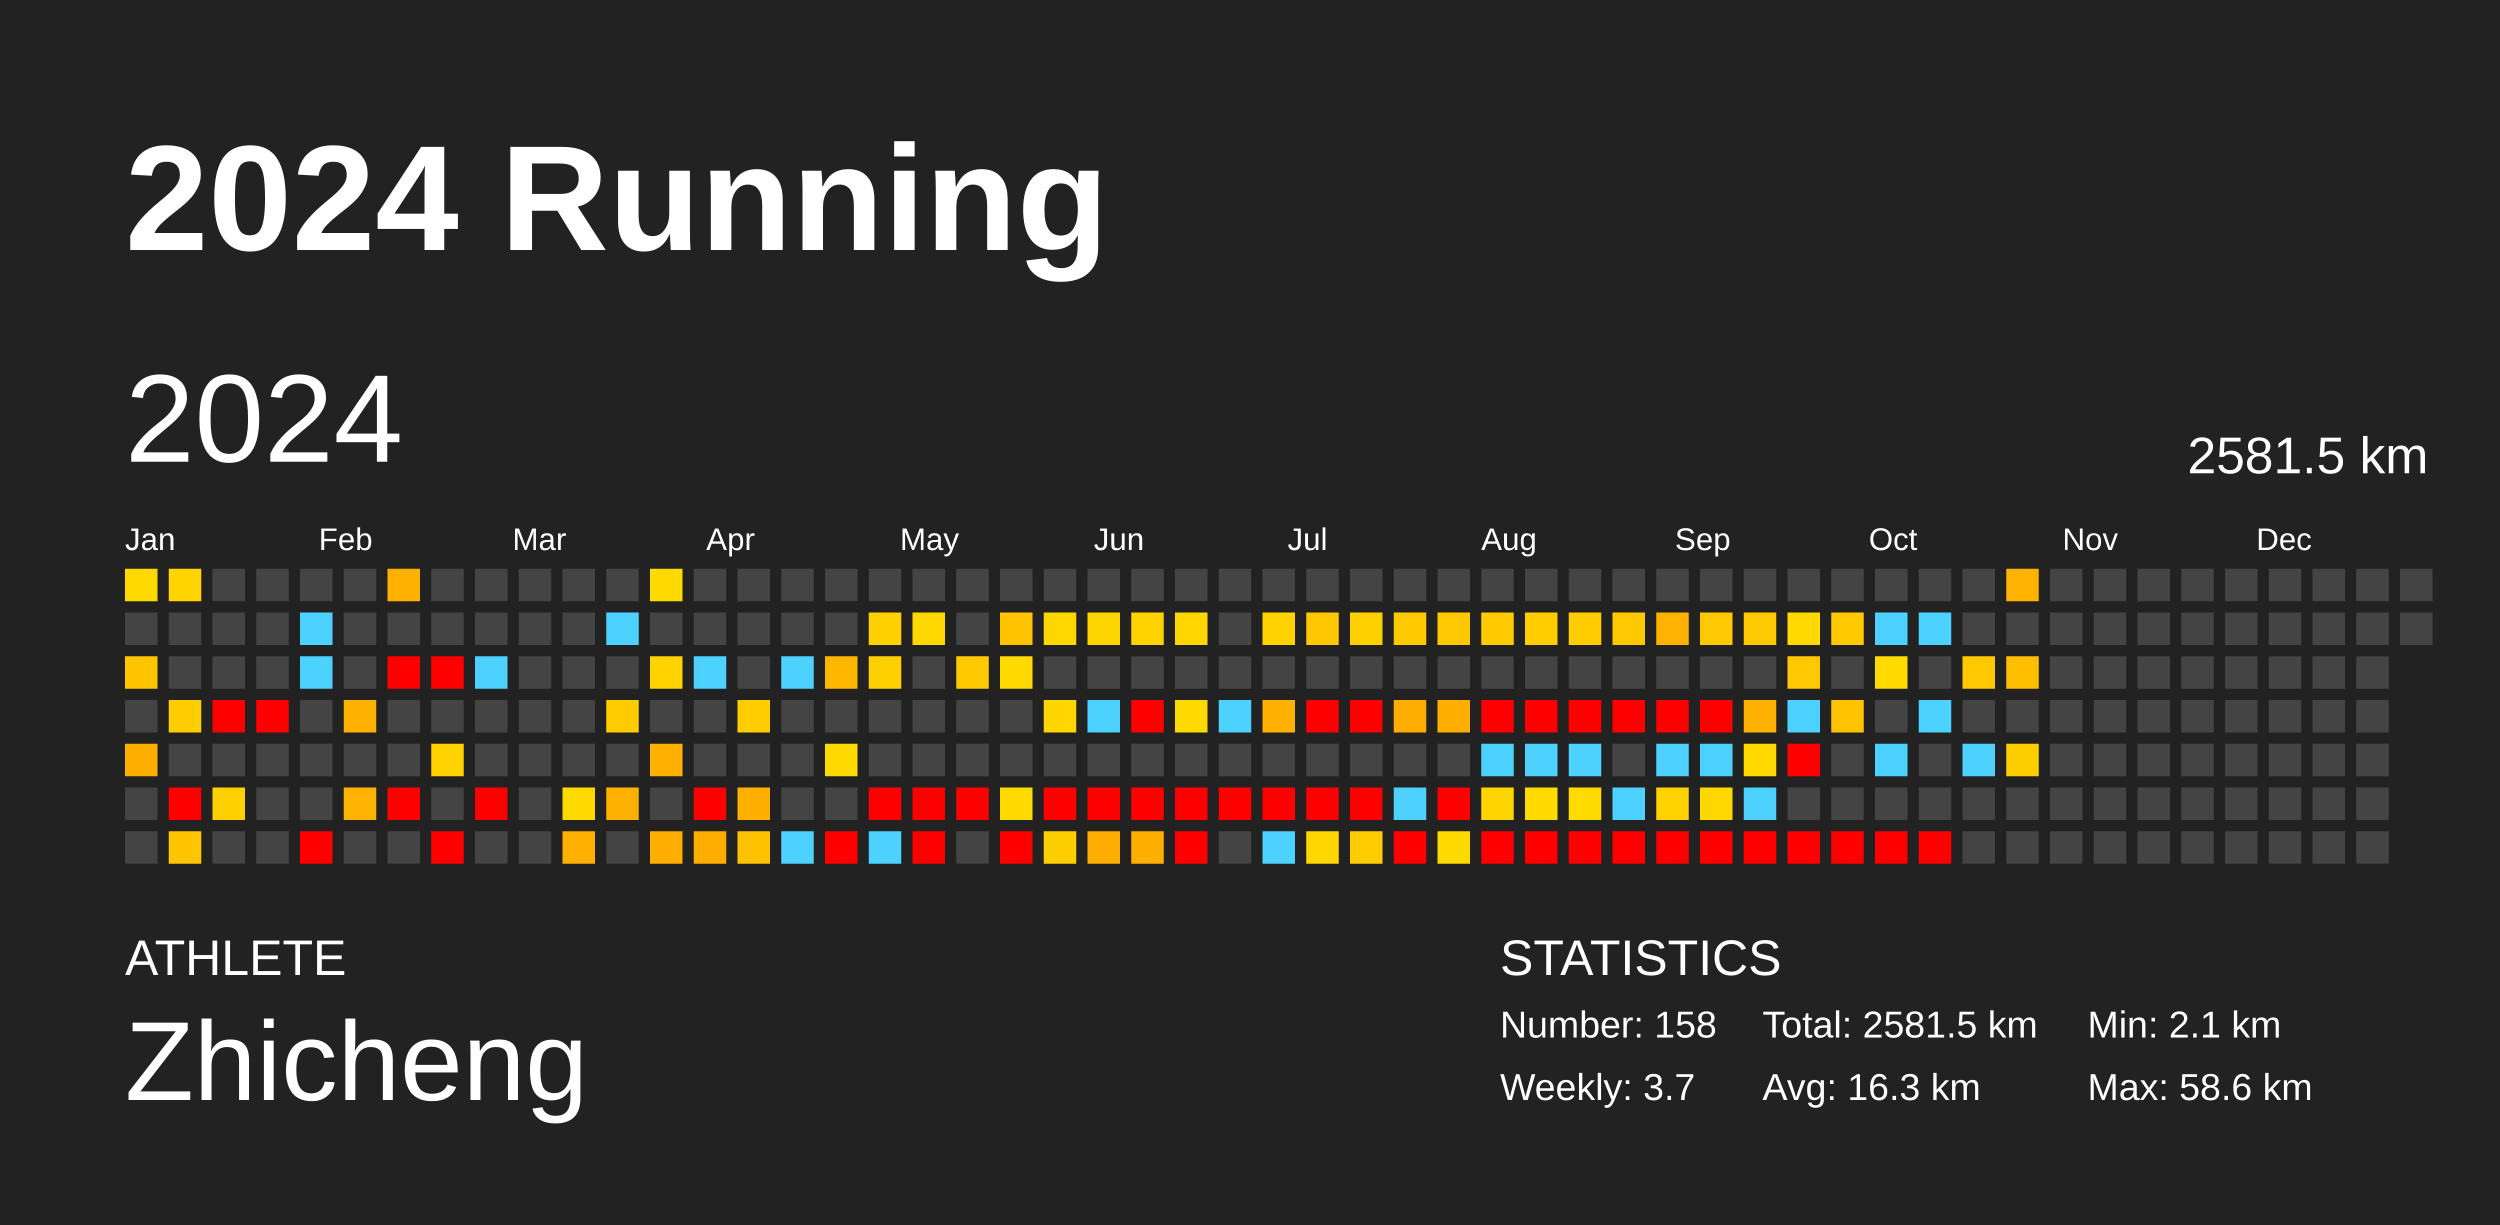
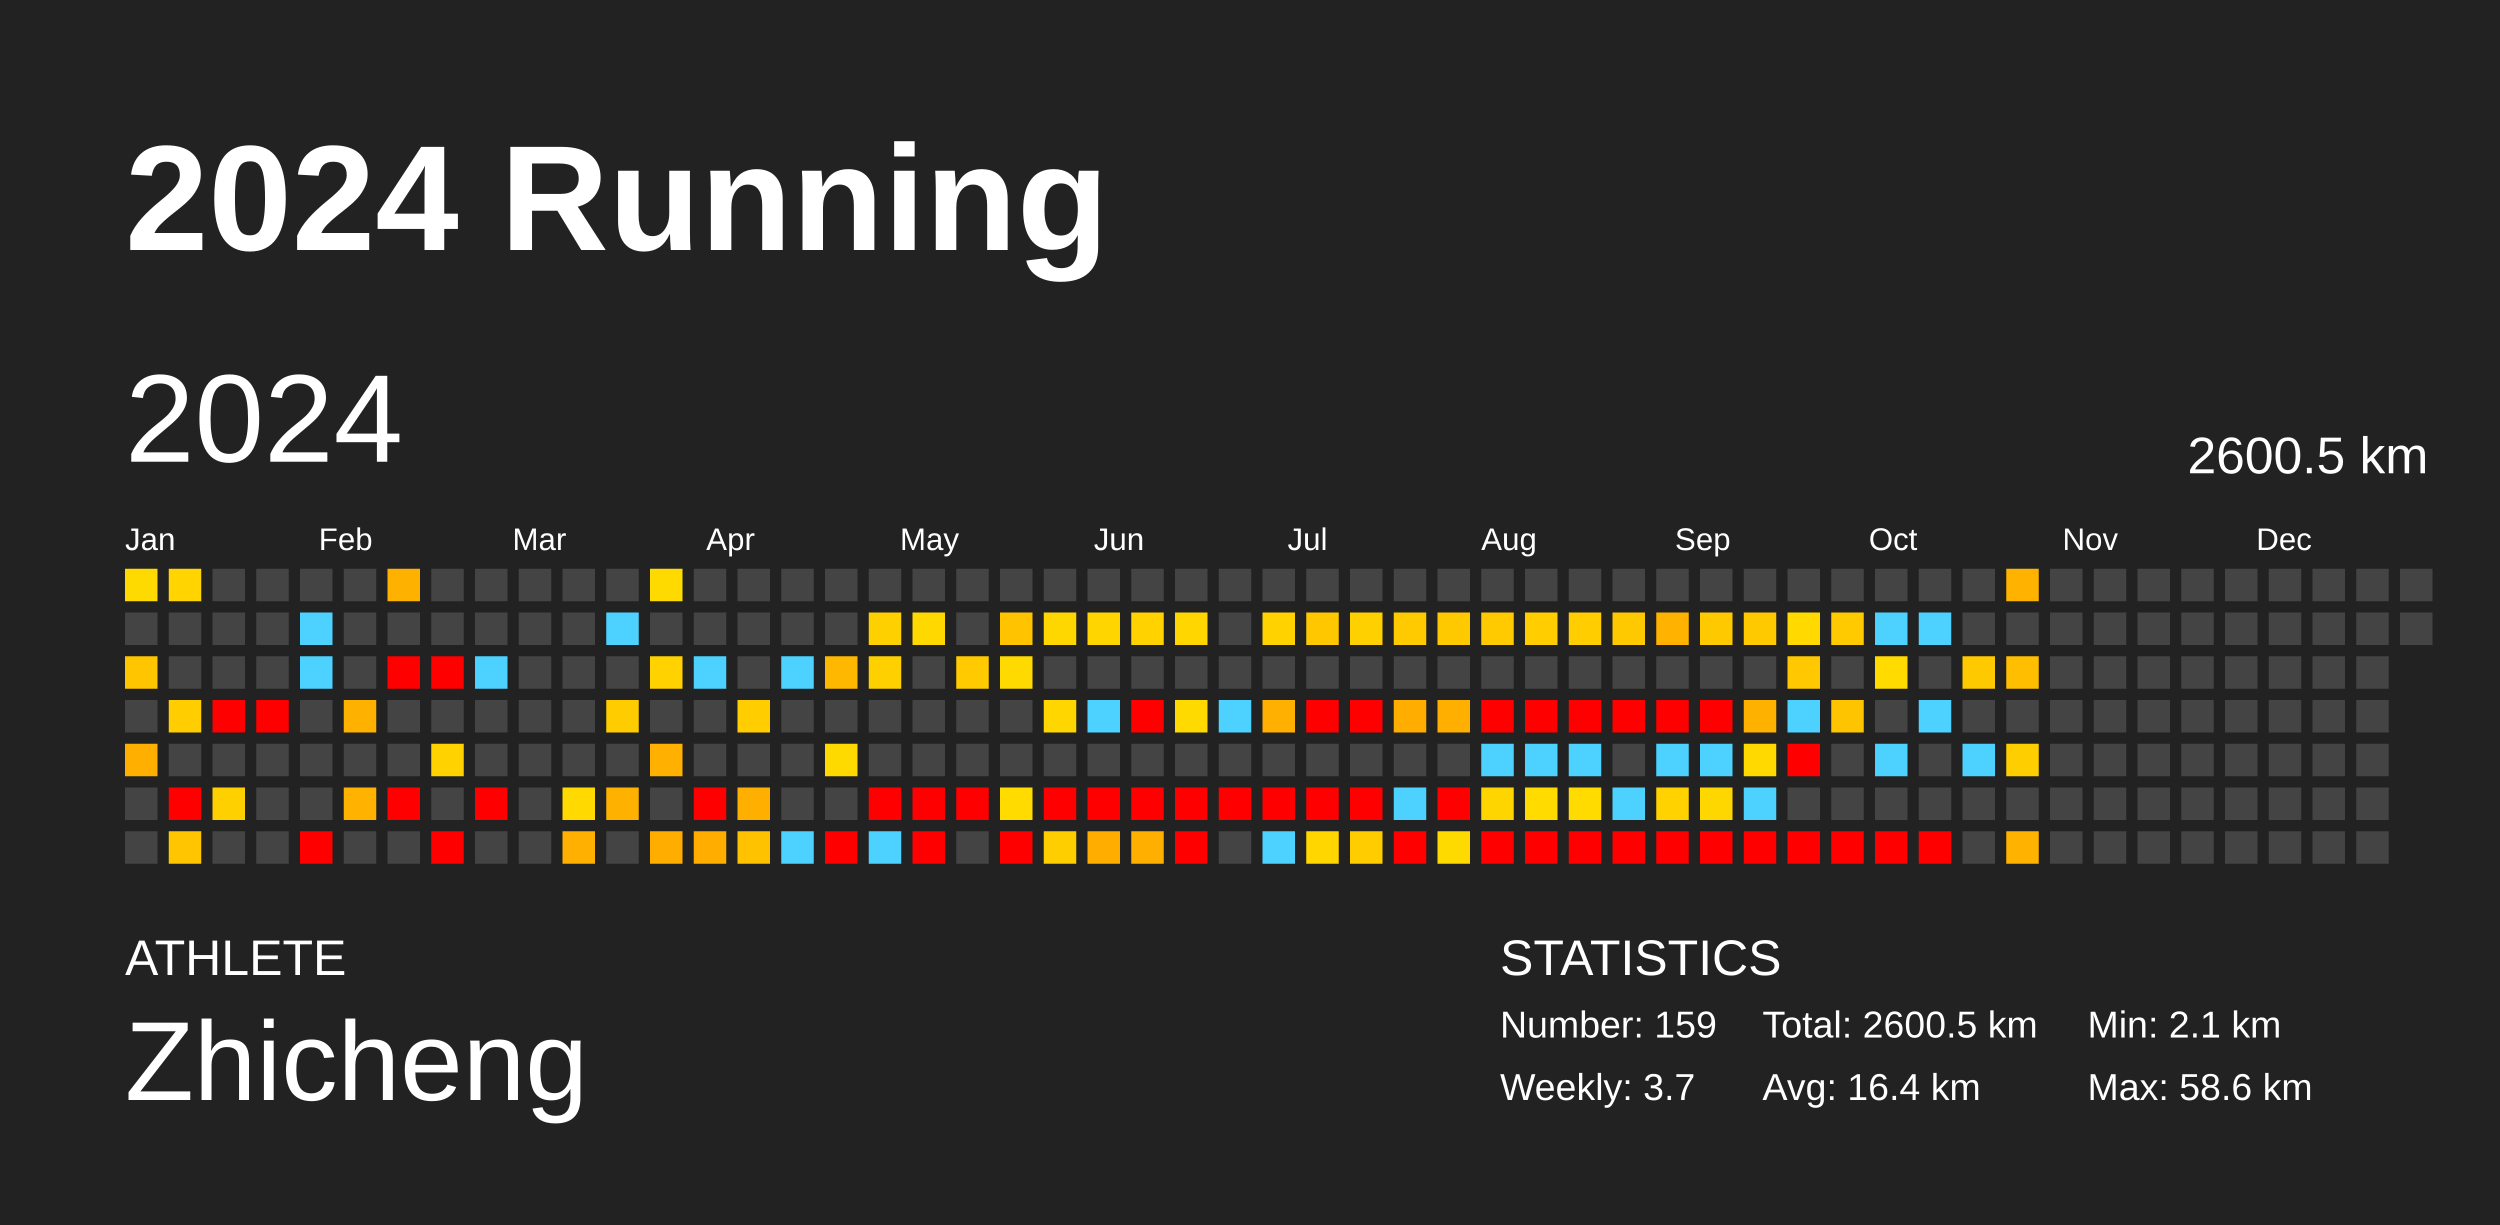
<svg xmlns="http://www.w3.org/2000/svg" baseProfile="full" height="98mm" version="1.1" viewBox="0,0,200,98" width="200mm">
  <defs />
  <rect fill="#222222" height="98" width="200" x="0" y="0" />
  <text fill="#FFFFFF" style="font-size:12px; font-family:Arial; font-weight:bold;" x="10" y="20">2024 Running</text>
  <text fill="#FFFFFF" style="font-size:4px; font-family:Arial" x="10" y="78">ATHLETE</text>
  <text fill="#FFFFFF" style="font-size:9px; font-family:Arial" x="10" y="88">Zhicheng</text>
  <text fill="#FFFFFF" style="font-size:4px; font-family:Arial" x="120" y="78">STATISTICS</text>
-   <text fill="#FFFFFF" style="font-size:3px; font-family:Arial" x="120" y="83">Number: 158</text>
+   <text fill="#FFFFFF" style="font-size:3px; font-family:Arial" x="120" y="83">Number: 159</text>
  <text fill="#FFFFFF" style="font-size:3px; font-family:Arial" x="120" y="88">Weekly: 3.7</text>
-   <text fill="#FFFFFF" style="font-size:3px; font-family:Arial" x="141" y="83">Total: 2581.5 km</text>
-   <text fill="#FFFFFF" style="font-size:3px; font-family:Arial" x="141" y="88">Avg: 16.3 km</text>
+   <text fill="#FFFFFF" style="font-size:3px; font-family:Arial" x="141" y="83">Total: 2600.5 km</text>
+   <text fill="#FFFFFF" style="font-size:3px; font-family:Arial" x="141" y="88">Avg: 16.4 km</text>
  <text fill="#FFFFFF" style="font-size:3px; font-family:Arial" x="167" y="83">Min: 2.1 km</text>
  <text fill="#FFFFFF" style="font-size:3px; font-family:Arial" x="167" y="88">Max: 58.6 km</text>
  <text dominant-baseline="hanging" fill="#FFFFFF" style="font-size:10.0px; font-family:Arial;" x="10" y="30">2024</text>
-   <text dominant-baseline="hanging" fill="#FFFFFF" style="font-size:4.125px; font-family:Arial;" x="175" y="35">2581.5 km</text>
+   <text dominant-baseline="hanging" fill="#FFFFFF" style="font-size:4.125px; font-family:Arial;" x="175" y="35">2600.5 km</text>
  <text fill="#FFFFFF" style="font-size:2.5px; font-family:Arial" x="10.0" y="44">Jan</text>
  <text fill="#FFFFFF" style="font-size:2.5px; font-family:Arial" x="25.5" y="44">Feb</text>
  <text fill="#FFFFFF" style="font-size:2.5px; font-family:Arial" x="41.0" y="44">Mar</text>
  <text fill="#FFFFFF" style="font-size:2.5px; font-family:Arial" x="56.5" y="44">Apr</text>
  <text fill="#FFFFFF" style="font-size:2.5px; font-family:Arial" x="72.0" y="44">May</text>
  <text fill="#FFFFFF" style="font-size:2.5px; font-family:Arial" x="87.5" y="44">Jun</text>
  <text fill="#FFFFFF" style="font-size:2.5px; font-family:Arial" x="103.0" y="44">Jul</text>
  <text fill="#FFFFFF" style="font-size:2.5px; font-family:Arial" x="118.5" y="44">Aug</text>
  <text fill="#FFFFFF" style="font-size:2.5px; font-family:Arial" x="134.0" y="44">Sep</text>
  <text fill="#FFFFFF" style="font-size:2.5px; font-family:Arial" x="149.5" y="44">Oct</text>
  <text fill="#FFFFFF" style="font-size:2.5px; font-family:Arial" x="165.0" y="44">Nov</text>
  <text fill="#FFFFFF" style="font-size:2.5px; font-family:Arial" x="180.5" y="44">Dec</text>
  <rect fill="#ffda00" height="2.6" width="2.6" x="10.0" y="45.5" />
  <rect fill="#444444" height="2.6" width="2.6" x="10.0" y="49.0" />
  <rect fill="#ffc600" height="2.6" width="2.6" x="10.0" y="52.5" />
  <rect fill="#444444" height="2.6" width="2.6" x="10.0" y="56.0" />
  <rect fill="#ffaf00" height="2.6" width="2.6" x="10.0" y="59.5" />
  <rect fill="#444444" height="2.6" width="2.6" x="10.0" y="63.0" />
  <rect fill="#444444" height="2.6" width="2.6" x="10.0" y="66.5" />
  <rect fill="#ffd400" height="2.6" width="2.6" x="13.5" y="45.5" />
  <rect fill="#444444" height="2.6" width="2.6" x="13.5" y="49.0" />
  <rect fill="#444444" height="2.6" width="2.6" x="13.5" y="52.5" />
  <rect fill="#ffcd00" height="2.6" width="2.6" x="13.5" y="56.0" />
  <rect fill="#444444" height="2.6" width="2.6" x="13.5" y="59.5" />
  <rect fill="red" height="2.6" width="2.6" x="13.5" y="63.0" />
  <rect fill="#ffc500" height="2.6" width="2.6" x="13.5" y="66.5" />
  <rect fill="#444444" height="2.6" width="2.6" x="17.0" y="45.5" />
  <rect fill="#444444" height="2.6" width="2.6" x="17.0" y="49.0" />
  <rect fill="#444444" height="2.6" width="2.6" x="17.0" y="52.5" />
  <rect fill="red" height="2.6" width="2.6" x="17.0" y="56.0" />
  <rect fill="#444444" height="2.6" width="2.6" x="17.0" y="59.5" />
  <rect fill="#ffd000" height="2.6" width="2.6" x="17.0" y="63.0" />
  <rect fill="#444444" height="2.6" width="2.6" x="17.0" y="66.5" />
  <rect fill="#444444" height="2.6" width="2.6" x="20.5" y="45.5" />
  <rect fill="#444444" height="2.6" width="2.6" x="20.5" y="49.0" />
  <rect fill="#444444" height="2.6" width="2.6" x="20.5" y="52.5" />
  <rect fill="red" height="2.6" width="2.6" x="20.5" y="56.0" />
  <rect fill="#444444" height="2.6" width="2.6" x="20.5" y="59.5" />
  <rect fill="#444444" height="2.6" width="2.6" x="20.5" y="63.0" />
  <rect fill="#444444" height="2.6" width="2.6" x="20.5" y="66.5" />
  <rect fill="#444444" height="2.6" width="2.6" x="24.0" y="45.5" />
  <rect fill="#4dd2ff" height="2.6" width="2.6" x="24.0" y="49.0" />
  <rect fill="#4dd2ff" height="2.6" width="2.6" x="24.0" y="52.5" />
  <rect fill="#444444" height="2.6" width="2.6" x="24.0" y="56.0" />
  <rect fill="#444444" height="2.6" width="2.6" x="24.0" y="59.5" />
  <rect fill="#444444" height="2.6" width="2.6" x="24.0" y="63.0" />
  <rect fill="red" height="2.6" width="2.6" x="24.0" y="66.5" />
  <rect fill="#444444" height="2.6" width="2.6" x="27.5" y="45.5" />
  <rect fill="#444444" height="2.6" width="2.6" x="27.5" y="49.0" />
  <rect fill="#444444" height="2.6" width="2.6" x="27.5" y="52.5" />
  <rect fill="#ffb100" height="2.6" width="2.6" x="27.5" y="56.0" />
  <rect fill="#444444" height="2.6" width="2.6" x="27.5" y="59.5" />
  <rect fill="#ffb300" height="2.6" width="2.6" x="27.5" y="63.0" />
  <rect fill="#444444" height="2.6" width="2.6" x="27.5" y="66.5" />
  <rect fill="#ffb100" height="2.6" width="2.6" x="31.0" y="45.5" />
  <rect fill="#444444" height="2.6" width="2.6" x="31.0" y="49.0" />
  <rect fill="red" height="2.6" width="2.6" x="31.0" y="52.5" />
  <rect fill="#444444" height="2.6" width="2.6" x="31.0" y="56.0" />
  <rect fill="#444444" height="2.6" width="2.6" x="31.0" y="59.5" />
  <rect fill="red" height="2.6" width="2.6" x="31.0" y="63.0" />
  <rect fill="#444444" height="2.6" width="2.6" x="31.0" y="66.5" />
  <rect fill="#444444" height="2.6" width="2.6" x="34.5" y="45.5" />
  <rect fill="#444444" height="2.6" width="2.6" x="34.5" y="49.0" />
  <rect fill="red" height="2.6" width="2.6" x="34.5" y="52.5" />
  <rect fill="#444444" height="2.6" width="2.6" x="34.5" y="56.0" />
  <rect fill="#ffd200" height="2.6" width="2.6" x="34.5" y="59.5" />
  <rect fill="#444444" height="2.6" width="2.6" x="34.5" y="63.0" />
  <rect fill="red" height="2.6" width="2.6" x="34.5" y="66.5" />
  <rect fill="#444444" height="2.6" width="2.6" x="38.0" y="45.5" />
  <rect fill="#444444" height="2.6" width="2.6" x="38.0" y="49.0" />
  <rect fill="#4dd2ff" height="2.6" width="2.6" x="38.0" y="52.5" />
  <rect fill="#444444" height="2.6" width="2.6" x="38.0" y="56.0" />
  <rect fill="#444444" height="2.6" width="2.6" x="38.0" y="59.5" />
  <rect fill="red" height="2.6" width="2.6" x="38.0" y="63.0" />
  <rect fill="#444444" height="2.6" width="2.6" x="38.0" y="66.5" />
  <rect fill="#444444" height="2.6" width="2.6" x="41.5" y="45.5" />
  <rect fill="#444444" height="2.6" width="2.6" x="41.5" y="49.0" />
  <rect fill="#444444" height="2.6" width="2.6" x="41.5" y="52.5" />
  <rect fill="#444444" height="2.6" width="2.6" x="41.5" y="56.0" />
  <rect fill="#444444" height="2.6" width="2.6" x="41.5" y="59.5" />
  <rect fill="#444444" height="2.6" width="2.6" x="41.5" y="63.0" />
  <rect fill="#444444" height="2.6" width="2.6" x="41.5" y="66.5" />
  <rect fill="#444444" height="2.6" width="2.6" x="45.0" y="45.5" />
  <rect fill="#444444" height="2.6" width="2.6" x="45.0" y="49.0" />
  <rect fill="#444444" height="2.6" width="2.6" x="45.0" y="52.5" />
  <rect fill="#444444" height="2.6" width="2.6" x="45.0" y="56.0" />
  <rect fill="#444444" height="2.6" width="2.6" x="45.0" y="59.5" />
  <rect fill="#ffd900" height="2.6" width="2.6" x="45.0" y="63.0" />
  <rect fill="#ffb000" height="2.6" width="2.6" x="45.0" y="66.5" />
  <rect fill="#444444" height="2.6" width="2.6" x="48.5" y="45.5" />
  <rect fill="#4dd2ff" height="2.6" width="2.6" x="48.5" y="49.0" />
  <rect fill="#444444" height="2.6" width="2.6" x="48.5" y="52.5" />
  <rect fill="#ffcc00" height="2.6" width="2.6" x="48.5" y="56.0" />
  <rect fill="#444444" height="2.6" width="2.6" x="48.5" y="59.5" />
  <rect fill="#ffb100" height="2.6" width="2.6" x="48.5" y="63.0" />
  <rect fill="#444444" height="2.6" width="2.6" x="48.5" y="66.5" />
  <rect fill="#ffda00" height="2.6" width="2.6" x="52.0" y="45.5" />
  <rect fill="#444444" height="2.6" width="2.6" x="52.0" y="49.0" />
  <rect fill="#ffd200" height="2.6" width="2.6" x="52.0" y="52.5" />
  <rect fill="#444444" height="2.6" width="2.6" x="52.0" y="56.0" />
  <rect fill="#ffb000" height="2.6" width="2.6" x="52.0" y="59.5" />
  <rect fill="#444444" height="2.6" width="2.6" x="52.0" y="63.0" />
  <rect fill="#ffae00" height="2.6" width="2.6" x="52.0" y="66.5" />
  <rect fill="#444444" height="2.6" width="2.6" x="55.5" y="45.5" />
  <rect fill="#444444" height="2.6" width="2.6" x="55.5" y="49.0" />
  <rect fill="#4dd2ff" height="2.6" width="2.6" x="55.5" y="52.5" />
  <rect fill="#444444" height="2.6" width="2.6" x="55.5" y="56.0" />
  <rect fill="#444444" height="2.6" width="2.6" x="55.5" y="59.5" />
  <rect fill="red" height="2.6" width="2.6" x="55.5" y="63.0" />
  <rect fill="#ffae00" height="2.6" width="2.6" x="55.5" y="66.5" />
  <rect fill="#444444" height="2.6" width="2.6" x="59.0" y="45.5" />
  <rect fill="#444444" height="2.6" width="2.6" x="59.0" y="49.0" />
  <rect fill="#444444" height="2.6" width="2.6" x="59.0" y="52.5" />
  <rect fill="#ffcd00" height="2.6" width="2.6" x="59.0" y="56.0" />
  <rect fill="#444444" height="2.6" width="2.6" x="59.0" y="59.5" />
  <rect fill="#ffaf00" height="2.6" width="2.6" x="59.0" y="63.0" />
  <rect fill="#ffc200" height="2.6" width="2.6" x="59.0" y="66.5" />
  <rect fill="#444444" height="2.6" width="2.6" x="62.5" y="45.5" />
  <rect fill="#444444" height="2.6" width="2.6" x="62.5" y="49.0" />
  <rect fill="#4dd2ff" height="2.6" width="2.6" x="62.5" y="52.5" />
  <rect fill="#444444" height="2.6" width="2.6" x="62.5" y="56.0" />
  <rect fill="#444444" height="2.6" width="2.6" x="62.5" y="59.5" />
  <rect fill="#444444" height="2.6" width="2.6" x="62.5" y="63.0" />
  <rect fill="#4dd2ff" height="2.6" width="2.6" x="62.5" y="66.5" />
  <rect fill="#444444" height="2.6" width="2.6" x="66.0" y="45.5" />
  <rect fill="#444444" height="2.6" width="2.6" x="66.0" y="49.0" />
  <rect fill="#ffb800" height="2.6" width="2.6" x="66.0" y="52.5" />
  <rect fill="#444444" height="2.6" width="2.6" x="66.0" y="56.0" />
  <rect fill="#ffda00" height="2.6" width="2.6" x="66.0" y="59.5" />
  <rect fill="#444444" height="2.6" width="2.6" x="66.0" y="63.0" />
  <rect fill="red" height="2.6" width="2.6" x="66.0" y="66.5" />
  <rect fill="#444444" height="2.6" width="2.6" x="69.5" y="45.5" />
  <rect fill="#ffd000" height="2.6" width="2.6" x="69.5" y="49.0" />
  <rect fill="#ffd000" height="2.6" width="2.6" x="69.5" y="52.5" />
  <rect fill="#444444" height="2.6" width="2.6" x="69.5" y="56.0" />
  <rect fill="#444444" height="2.6" width="2.6" x="69.5" y="59.5" />
  <rect fill="red" height="2.6" width="2.6" x="69.5" y="63.0" />
  <rect fill="#4dd2ff" height="2.6" width="2.6" x="69.5" y="66.5" />
  <rect fill="#444444" height="2.6" width="2.6" x="73.0" y="45.5" />
  <rect fill="#ffd800" height="2.6" width="2.6" x="73.0" y="49.0" />
  <rect fill="#444444" height="2.6" width="2.6" x="73.0" y="52.5" />
  <rect fill="#444444" height="2.6" width="2.6" x="73.0" y="56.0" />
  <rect fill="#444444" height="2.6" width="2.6" x="73.0" y="59.5" />
  <rect fill="red" height="2.6" width="2.6" x="73.0" y="63.0" />
  <rect fill="red" height="2.6" width="2.6" x="73.0" y="66.5" />
  <rect fill="#444444" height="2.6" width="2.6" x="76.5" y="45.5" />
  <rect fill="#444444" height="2.6" width="2.6" x="76.5" y="49.0" />
  <rect fill="#ffcb00" height="2.6" width="2.6" x="76.5" y="52.5" />
  <rect fill="#444444" height="2.6" width="2.6" x="76.5" y="56.0" />
  <rect fill="#444444" height="2.6" width="2.6" x="76.5" y="59.5" />
  <rect fill="red" height="2.6" width="2.6" x="76.5" y="63.0" />
  <rect fill="#444444" height="2.6" width="2.6" x="76.5" y="66.5" />
  <rect fill="#444444" height="2.6" width="2.6" x="80.0" y="45.5" />
  <rect fill="#ffc300" height="2.6" width="2.6" x="80.0" y="49.0" />
  <rect fill="#ffda00" height="2.6" width="2.6" x="80.0" y="52.5" />
  <rect fill="#444444" height="2.6" width="2.6" x="80.0" y="56.0" />
  <rect fill="#444444" height="2.6" width="2.6" x="80.0" y="59.5" />
  <rect fill="#ffdb00" height="2.6" width="2.6" x="80.0" y="63.0" />
  <rect fill="red" height="2.6" width="2.6" x="80.0" y="66.5" />
  <rect fill="#444444" height="2.6" width="2.6" x="83.5" y="45.5" />
  <rect fill="#ffd700" height="2.6" width="2.6" x="83.5" y="49.0" />
  <rect fill="#444444" height="2.6" width="2.6" x="83.5" y="52.5" />
  <rect fill="#ffd600" height="2.6" width="2.6" x="83.5" y="56.0" />
  <rect fill="#444444" height="2.6" width="2.6" x="83.5" y="59.5" />
  <rect fill="red" height="2.6" width="2.6" x="83.5" y="63.0" />
  <rect fill="#ffce00" height="2.6" width="2.6" x="83.5" y="66.5" />
  <rect fill="#444444" height="2.6" width="2.6" x="87.0" y="45.5" />
  <rect fill="#ffd500" height="2.6" width="2.6" x="87.0" y="49.0" />
  <rect fill="#444444" height="2.6" width="2.6" x="87.0" y="52.5" />
  <rect fill="#4dd2ff" height="2.6" width="2.6" x="87.0" y="56.0" />
  <rect fill="#444444" height="2.6" width="2.6" x="87.0" y="59.5" />
  <rect fill="red" height="2.6" width="2.6" x="87.0" y="63.0" />
  <rect fill="#ffae00" height="2.6" width="2.6" x="87.0" y="66.5" />
  <rect fill="#444444" height="2.6" width="2.6" x="90.5" y="45.5" />
  <rect fill="#ffd200" height="2.6" width="2.6" x="90.5" y="49.0" />
  <rect fill="#444444" height="2.6" width="2.6" x="90.5" y="52.5" />
  <rect fill="red" height="2.6" width="2.6" x="90.5" y="56.0" />
  <rect fill="#444444" height="2.6" width="2.6" x="90.5" y="59.5" />
  <rect fill="red" height="2.6" width="2.6" x="90.5" y="63.0" />
  <rect fill="#ffaf00" height="2.6" width="2.6" x="90.5" y="66.5" />
  <rect fill="#444444" height="2.6" width="2.6" x="94.0" y="45.5" />
  <rect fill="#ffd600" height="2.6" width="2.6" x="94.0" y="49.0" />
  <rect fill="#444444" height="2.6" width="2.6" x="94.0" y="52.5" />
  <rect fill="#ffda00" height="2.6" width="2.6" x="94.0" y="56.0" />
  <rect fill="#444444" height="2.6" width="2.6" x="94.0" y="59.5" />
  <rect fill="red" height="2.6" width="2.6" x="94.0" y="63.0" />
  <rect fill="red" height="2.6" width="2.6" x="94.0" y="66.5" />
  <rect fill="#444444" height="2.6" width="2.6" x="97.5" y="45.5" />
  <rect fill="#444444" height="2.6" width="2.6" x="97.5" y="49.0" />
  <rect fill="#444444" height="2.6" width="2.6" x="97.5" y="52.5" />
  <rect fill="#4dd2ff" height="2.6" width="2.6" x="97.5" y="56.0" />
  <rect fill="#444444" height="2.6" width="2.6" x="97.5" y="59.5" />
  <rect fill="red" height="2.6" width="2.6" x="97.5" y="63.0" />
  <rect fill="#444444" height="2.6" width="2.6" x="97.5" y="66.5" />
  <rect fill="#444444" height="2.6" width="2.6" x="101.0" y="45.5" />
  <rect fill="#ffd200" height="2.6" width="2.6" x="101.0" y="49.0" />
  <rect fill="#444444" height="2.6" width="2.6" x="101.0" y="52.5" />
  <rect fill="#ffb000" height="2.6" width="2.6" x="101.0" y="56.0" />
  <rect fill="#444444" height="2.6" width="2.6" x="101.0" y="59.5" />
  <rect fill="red" height="2.6" width="2.6" x="101.0" y="63.0" />
  <rect fill="#4dd2ff" height="2.6" width="2.6" x="101.0" y="66.5" />
  <rect fill="#444444" height="2.6" width="2.6" x="104.5" y="45.5" />
  <rect fill="#ffc700" height="2.6" width="2.6" x="104.5" y="49.0" />
  <rect fill="#444444" height="2.6" width="2.6" x="104.5" y="52.5" />
  <rect fill="red" height="2.6" width="2.6" x="104.5" y="56.0" />
  <rect fill="#444444" height="2.6" width="2.6" x="104.5" y="59.5" />
  <rect fill="red" height="2.6" width="2.6" x="104.5" y="63.0" />
  <rect fill="#ffd600" height="2.6" width="2.6" x="104.5" y="66.5" />
  <rect fill="#444444" height="2.6" width="2.6" x="108.0" y="45.5" />
  <rect fill="#ffd000" height="2.6" width="2.6" x="108.0" y="49.0" />
  <rect fill="#444444" height="2.6" width="2.6" x="108.0" y="52.5" />
  <rect fill="red" height="2.6" width="2.6" x="108.0" y="56.0" />
  <rect fill="#444444" height="2.6" width="2.6" x="108.0" y="59.5" />
  <rect fill="red" height="2.6" width="2.6" x="108.0" y="63.0" />
  <rect fill="#ffcc00" height="2.6" width="2.6" x="108.0" y="66.5" />
  <rect fill="#444444" height="2.6" width="2.6" x="111.5" y="45.5" />
  <rect fill="#ffcb00" height="2.6" width="2.6" x="111.5" y="49.0" />
  <rect fill="#444444" height="2.6" width="2.6" x="111.5" y="52.5" />
  <rect fill="#ffae00" height="2.6" width="2.6" x="111.5" y="56.0" />
  <rect fill="#444444" height="2.6" width="2.6" x="111.5" y="59.5" />
  <rect fill="#4dd2ff" height="2.6" width="2.6" x="111.5" y="63.0" />
  <rect fill="red" height="2.6" width="2.6" x="111.5" y="66.5" />
  <rect fill="#444444" height="2.6" width="2.6" x="115.0" y="45.5" />
  <rect fill="#ffc900" height="2.6" width="2.6" x="115.0" y="49.0" />
  <rect fill="#444444" height="2.6" width="2.6" x="115.0" y="52.5" />
  <rect fill="#ffaf00" height="2.6" width="2.6" x="115.0" y="56.0" />
  <rect fill="#444444" height="2.6" width="2.6" x="115.0" y="59.5" />
  <rect fill="red" height="2.6" width="2.6" x="115.0" y="63.0" />
  <rect fill="#ffda00" height="2.6" width="2.6" x="115.0" y="66.5" />
  <rect fill="#444444" height="2.6" width="2.6" x="118.5" y="45.5" />
  <rect fill="#ffca00" height="2.6" width="2.6" x="118.5" y="49.0" />
  <rect fill="#444444" height="2.6" width="2.6" x="118.5" y="52.5" />
  <rect fill="red" height="2.6" width="2.6" x="118.5" y="56.0" />
  <rect fill="#4dd2ff" height="2.6" width="2.6" x="118.5" y="59.5" />
  <rect fill="#ffd500" height="2.6" width="2.6" x="118.5" y="63.0" />
  <rect fill="red" height="2.6" width="2.6" x="118.5" y="66.5" />
  <rect fill="#444444" height="2.6" width="2.6" x="122.0" y="45.5" />
  <rect fill="#ffcd00" height="2.6" width="2.6" x="122.0" y="49.0" />
  <rect fill="#444444" height="2.6" width="2.6" x="122.0" y="52.5" />
  <rect fill="red" height="2.6" width="2.6" x="122.0" y="56.0" />
  <rect fill="#4dd2ff" height="2.6" width="2.6" x="122.0" y="59.5" />
  <rect fill="#ffdb00" height="2.6" width="2.6" x="122.0" y="63.0" />
  <rect fill="red" height="2.6" width="2.6" x="122.0" y="66.5" />
  <rect fill="#444444" height="2.6" width="2.6" x="125.5" y="45.5" />
  <rect fill="#ffcd00" height="2.6" width="2.6" x="125.5" y="49.0" />
  <rect fill="#444444" height="2.6" width="2.6" x="125.5" y="52.5" />
  <rect fill="red" height="2.6" width="2.6" x="125.5" y="56.0" />
  <rect fill="#4dd2ff" height="2.6" width="2.6" x="125.5" y="59.5" />
  <rect fill="#ffdb00" height="2.6" width="2.6" x="125.5" y="63.0" />
  <rect fill="red" height="2.6" width="2.6" x="125.5" y="66.5" />
  <rect fill="#444444" height="2.6" width="2.6" x="129.0" y="45.5" />
  <rect fill="#ffc900" height="2.6" width="2.6" x="129.0" y="49.0" />
  <rect fill="#444444" height="2.6" width="2.6" x="129.0" y="52.5" />
  <rect fill="red" height="2.6" width="2.6" x="129.0" y="56.0" />
  <rect fill="#444444" height="2.6" width="2.6" x="129.0" y="59.5" />
  <rect fill="#4dd2ff" height="2.6" width="2.6" x="129.0" y="63.0" />
  <rect fill="red" height="2.6" width="2.6" x="129.0" y="66.5" />
  <rect fill="#444444" height="2.6" width="2.6" x="132.5" y="45.5" />
  <rect fill="#ffb200" height="2.6" width="2.6" x="132.5" y="49.0" />
  <rect fill="#444444" height="2.6" width="2.6" x="132.5" y="52.5" />
  <rect fill="red" height="2.6" width="2.6" x="132.5" y="56.0" />
  <rect fill="#4dd2ff" height="2.6" width="2.6" x="132.5" y="59.5" />
  <rect fill="#ffd200" height="2.6" width="2.6" x="132.5" y="63.0" />
  <rect fill="red" height="2.6" width="2.6" x="132.5" y="66.5" />
  <rect fill="#444444" height="2.6" width="2.6" x="136.0" y="45.5" />
  <rect fill="#ffc900" height="2.6" width="2.6" x="136.0" y="49.0" />
  <rect fill="#444444" height="2.6" width="2.6" x="136.0" y="52.5" />
  <rect fill="red" height="2.6" width="2.6" x="136.0" y="56.0" />
  <rect fill="#4dd2ff" height="2.6" width="2.6" x="136.0" y="59.5" />
  <rect fill="#ffd700" height="2.6" width="2.6" x="136.0" y="63.0" />
  <rect fill="red" height="2.6" width="2.6" x="136.0" y="66.5" />
  <rect fill="#444444" height="2.6" width="2.6" x="139.5" y="45.5" />
  <rect fill="#ffc900" height="2.6" width="2.6" x="139.5" y="49.0" />
  <rect fill="#444444" height="2.6" width="2.6" x="139.5" y="52.5" />
  <rect fill="#ffb100" height="2.6" width="2.6" x="139.5" y="56.0" />
  <rect fill="#ffd900" height="2.6" width="2.6" x="139.5" y="59.5" />
  <rect fill="#4dd2ff" height="2.6" width="2.6" x="139.5" y="63.0" />
  <rect fill="red" height="2.6" width="2.6" x="139.5" y="66.5" />
  <rect fill="#444444" height="2.6" width="2.6" x="143.0" y="45.5" />
  <rect fill="#ffd900" height="2.6" width="2.6" x="143.0" y="49.0" />
  <rect fill="#ffc800" height="2.6" width="2.6" x="143.0" y="52.5" />
  <rect fill="#4dd2ff" height="2.6" width="2.6" x="143.0" y="56.0" />
  <rect fill="red" height="2.6" width="2.6" x="143.0" y="59.5" />
  <rect fill="#444444" height="2.6" width="2.6" x="143.0" y="63.0" />
  <rect fill="red" height="2.6" width="2.6" x="143.0" y="66.5" />
  <rect fill="#444444" height="2.6" width="2.6" x="146.5" y="45.5" />
  <rect fill="#ffcb00" height="2.6" width="2.6" x="146.5" y="49.0" />
  <rect fill="#444444" height="2.6" width="2.6" x="146.5" y="52.5" />
  <rect fill="#ffc400" height="2.6" width="2.6" x="146.5" y="56.0" />
  <rect fill="#444444" height="2.6" width="2.6" x="146.5" y="59.5" />
  <rect fill="#444444" height="2.6" width="2.6" x="146.5" y="63.0" />
  <rect fill="red" height="2.6" width="2.6" x="146.5" y="66.5" />
  <rect fill="#444444" height="2.6" width="2.6" x="150.0" y="45.5" />
  <rect fill="#4dd2ff" height="2.6" width="2.6" x="150.0" y="49.0" />
  <rect fill="#ffdb00" height="2.6" width="2.6" x="150.0" y="52.5" />
  <rect fill="#444444" height="2.6" width="2.6" x="150.0" y="56.0" />
  <rect fill="#4dd2ff" height="2.6" width="2.6" x="150.0" y="59.5" />
  <rect fill="#444444" height="2.6" width="2.6" x="150.0" y="63.0" />
  <rect fill="red" height="2.6" width="2.6" x="150.0" y="66.5" />
  <rect fill="#444444" height="2.6" width="2.6" x="153.5" y="45.5" />
  <rect fill="#4dd2ff" height="2.6" width="2.6" x="153.5" y="49.0" />
  <rect fill="#444444" height="2.6" width="2.6" x="153.5" y="52.5" />
  <rect fill="#4dd2ff" height="2.6" width="2.6" x="153.5" y="56.0" />
  <rect fill="#444444" height="2.6" width="2.6" x="153.5" y="59.5" />
  <rect fill="#444444" height="2.6" width="2.6" x="153.5" y="63.0" />
  <rect fill="red" height="2.6" width="2.6" x="153.5" y="66.5" />
  <rect fill="#444444" height="2.6" width="2.6" x="157.0" y="45.5" />
  <rect fill="#444444" height="2.6" width="2.6" x="157.0" y="49.0" />
  <rect fill="#ffc900" height="2.6" width="2.6" x="157.0" y="52.5" />
  <rect fill="#444444" height="2.6" width="2.6" x="157.0" y="56.0" />
  <rect fill="#4dd2ff" height="2.6" width="2.6" x="157.0" y="59.5" />
  <rect fill="#444444" height="2.6" width="2.6" x="157.0" y="63.0" />
  <rect fill="#444444" height="2.6" width="2.6" x="157.0" y="66.5" />
  <rect fill="#ffb200" height="2.6" width="2.6" x="160.5" y="45.5" />
  <rect fill="#444444" height="2.6" width="2.6" x="160.5" y="49.0" />
  <rect fill="#ffbe00" height="2.6" width="2.6" x="160.5" y="52.5" />
  <rect fill="#444444" height="2.6" width="2.6" x="160.5" y="56.0" />
  <rect fill="#ffce00" height="2.6" width="2.6" x="160.5" y="59.5" />
  <rect fill="#444444" height="2.6" width="2.6" x="160.5" y="63.0" />
-   <rect fill="#444444" height="2.6" width="2.6" x="160.5" y="66.5" />
+   <rect fill="#ffb200" height="2.6" width="2.6" x="160.5" y="66.5" />
  <rect fill="#444444" height="2.6" width="2.6" x="164.0" y="45.5" />
  <rect fill="#444444" height="2.6" width="2.6" x="164.0" y="49.0" />
  <rect fill="#444444" height="2.6" width="2.6" x="164.0" y="52.5" />
  <rect fill="#444444" height="2.6" width="2.6" x="164.0" y="56.0" />
  <rect fill="#444444" height="2.6" width="2.6" x="164.0" y="59.5" />
  <rect fill="#444444" height="2.6" width="2.6" x="164.0" y="63.0" />
  <rect fill="#444444" height="2.6" width="2.6" x="164.0" y="66.5" />
  <rect fill="#444444" height="2.6" width="2.6" x="167.5" y="45.5" />
  <rect fill="#444444" height="2.6" width="2.6" x="167.5" y="49.0" />
  <rect fill="#444444" height="2.6" width="2.6" x="167.5" y="52.5" />
  <rect fill="#444444" height="2.6" width="2.6" x="167.5" y="56.0" />
  <rect fill="#444444" height="2.6" width="2.6" x="167.5" y="59.5" />
  <rect fill="#444444" height="2.6" width="2.6" x="167.5" y="63.0" />
  <rect fill="#444444" height="2.6" width="2.6" x="167.5" y="66.5" />
  <rect fill="#444444" height="2.6" width="2.6" x="171.0" y="45.5" />
  <rect fill="#444444" height="2.6" width="2.6" x="171.0" y="49.0" />
  <rect fill="#444444" height="2.6" width="2.6" x="171.0" y="52.5" />
  <rect fill="#444444" height="2.6" width="2.6" x="171.0" y="56.0" />
  <rect fill="#444444" height="2.6" width="2.6" x="171.0" y="59.5" />
  <rect fill="#444444" height="2.6" width="2.6" x="171.0" y="63.0" />
  <rect fill="#444444" height="2.6" width="2.6" x="171.0" y="66.5" />
  <rect fill="#444444" height="2.6" width="2.6" x="174.5" y="45.5" />
  <rect fill="#444444" height="2.6" width="2.6" x="174.5" y="49.0" />
  <rect fill="#444444" height="2.6" width="2.6" x="174.5" y="52.5" />
  <rect fill="#444444" height="2.6" width="2.6" x="174.5" y="56.0" />
  <rect fill="#444444" height="2.6" width="2.6" x="174.5" y="59.5" />
  <rect fill="#444444" height="2.6" width="2.6" x="174.5" y="63.0" />
  <rect fill="#444444" height="2.6" width="2.6" x="174.5" y="66.5" />
  <rect fill="#444444" height="2.6" width="2.6" x="178.0" y="45.5" />
  <rect fill="#444444" height="2.6" width="2.6" x="178.0" y="49.0" />
  <rect fill="#444444" height="2.6" width="2.6" x="178.0" y="52.5" />
  <rect fill="#444444" height="2.6" width="2.6" x="178.0" y="56.0" />
  <rect fill="#444444" height="2.6" width="2.6" x="178.0" y="59.5" />
  <rect fill="#444444" height="2.6" width="2.6" x="178.0" y="63.0" />
  <rect fill="#444444" height="2.6" width="2.6" x="178.0" y="66.5" />
  <rect fill="#444444" height="2.6" width="2.6" x="181.5" y="45.5" />
  <rect fill="#444444" height="2.6" width="2.6" x="181.5" y="49.0" />
  <rect fill="#444444" height="2.6" width="2.6" x="181.5" y="52.5" />
  <rect fill="#444444" height="2.6" width="2.6" x="181.5" y="56.0" />
  <rect fill="#444444" height="2.6" width="2.6" x="181.5" y="59.5" />
  <rect fill="#444444" height="2.6" width="2.6" x="181.5" y="63.0" />
  <rect fill="#444444" height="2.6" width="2.6" x="181.5" y="66.5" />
  <rect fill="#444444" height="2.6" width="2.6" x="185.0" y="45.5" />
  <rect fill="#444444" height="2.6" width="2.6" x="185.0" y="49.0" />
  <rect fill="#444444" height="2.6" width="2.6" x="185.0" y="52.5" />
  <rect fill="#444444" height="2.6" width="2.6" x="185.0" y="56.0" />
  <rect fill="#444444" height="2.6" width="2.6" x="185.0" y="59.5" />
  <rect fill="#444444" height="2.6" width="2.6" x="185.0" y="63.0" />
  <rect fill="#444444" height="2.6" width="2.6" x="185.0" y="66.5" />
  <rect fill="#444444" height="2.6" width="2.6" x="188.5" y="45.5" />
  <rect fill="#444444" height="2.6" width="2.6" x="188.5" y="49.0" />
  <rect fill="#444444" height="2.6" width="2.6" x="188.5" y="52.5" />
  <rect fill="#444444" height="2.6" width="2.6" x="188.5" y="56.0" />
  <rect fill="#444444" height="2.6" width="2.6" x="188.5" y="59.5" />
  <rect fill="#444444" height="2.6" width="2.6" x="188.5" y="63.0" />
  <rect fill="#444444" height="2.6" width="2.6" x="188.5" y="66.5" />
  <rect fill="#444444" height="2.6" width="2.6" x="192.0" y="45.5" />
  <rect fill="#444444" height="2.6" width="2.6" x="192.0" y="49.0" />
</svg>
